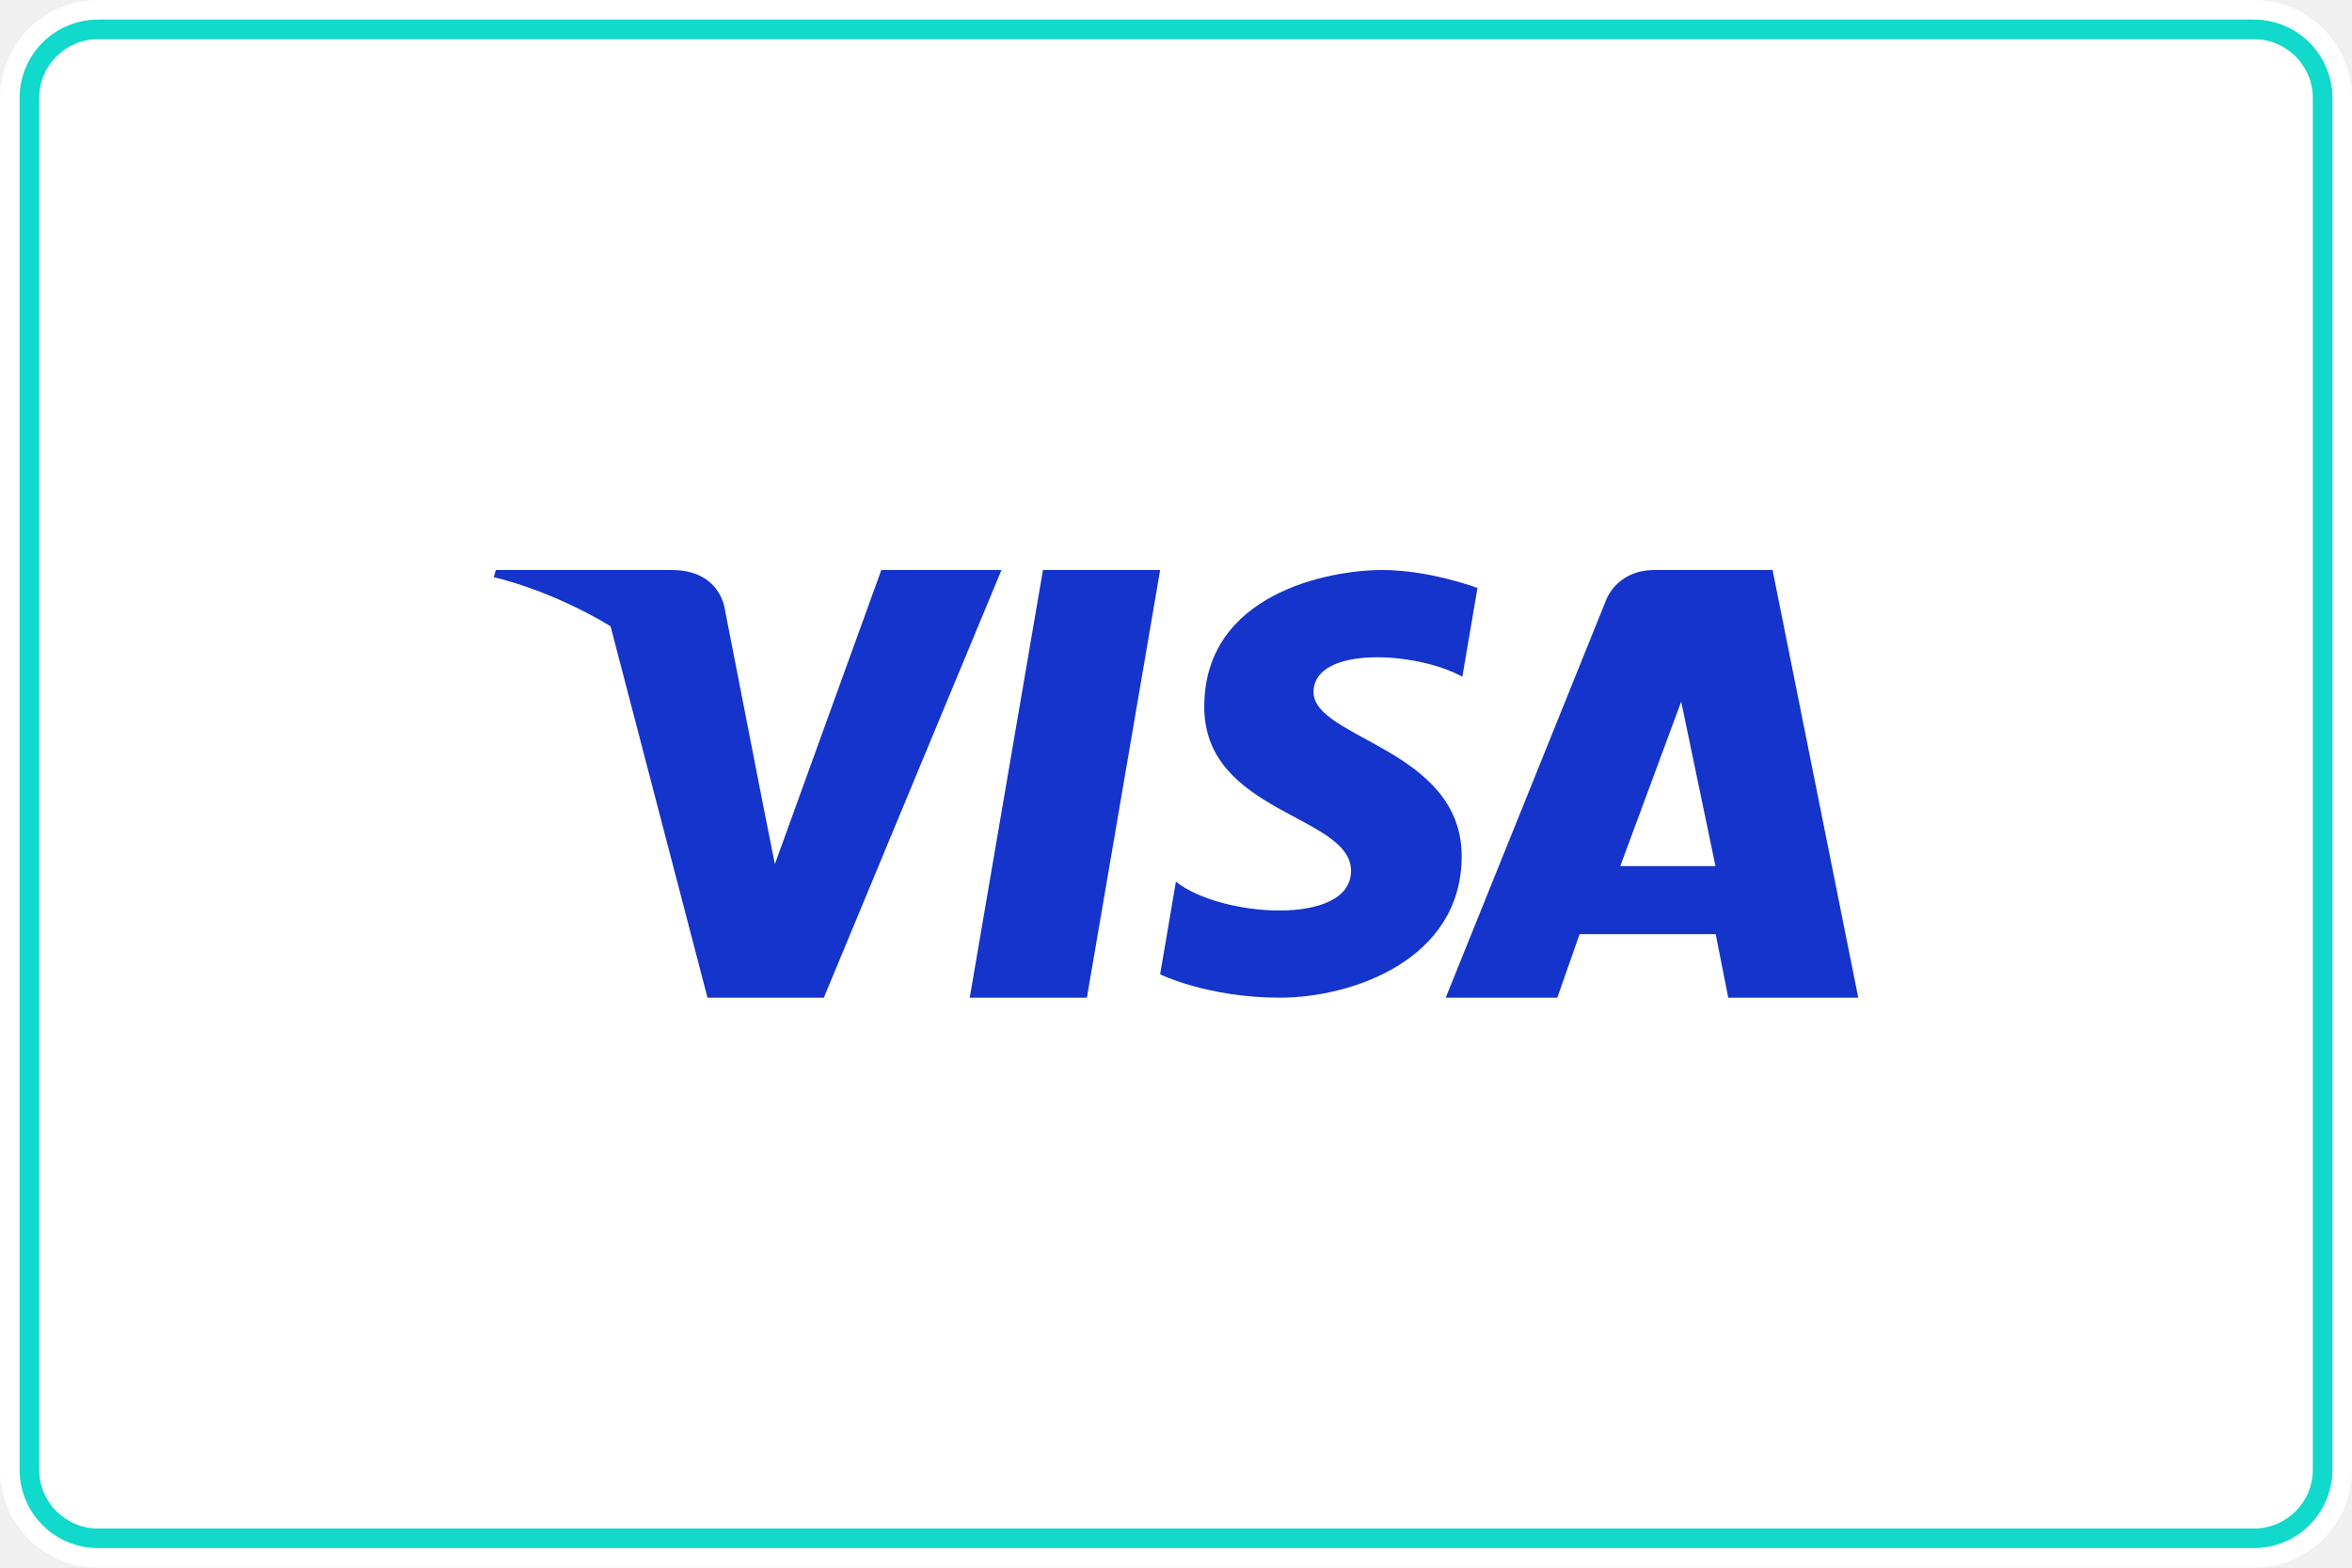
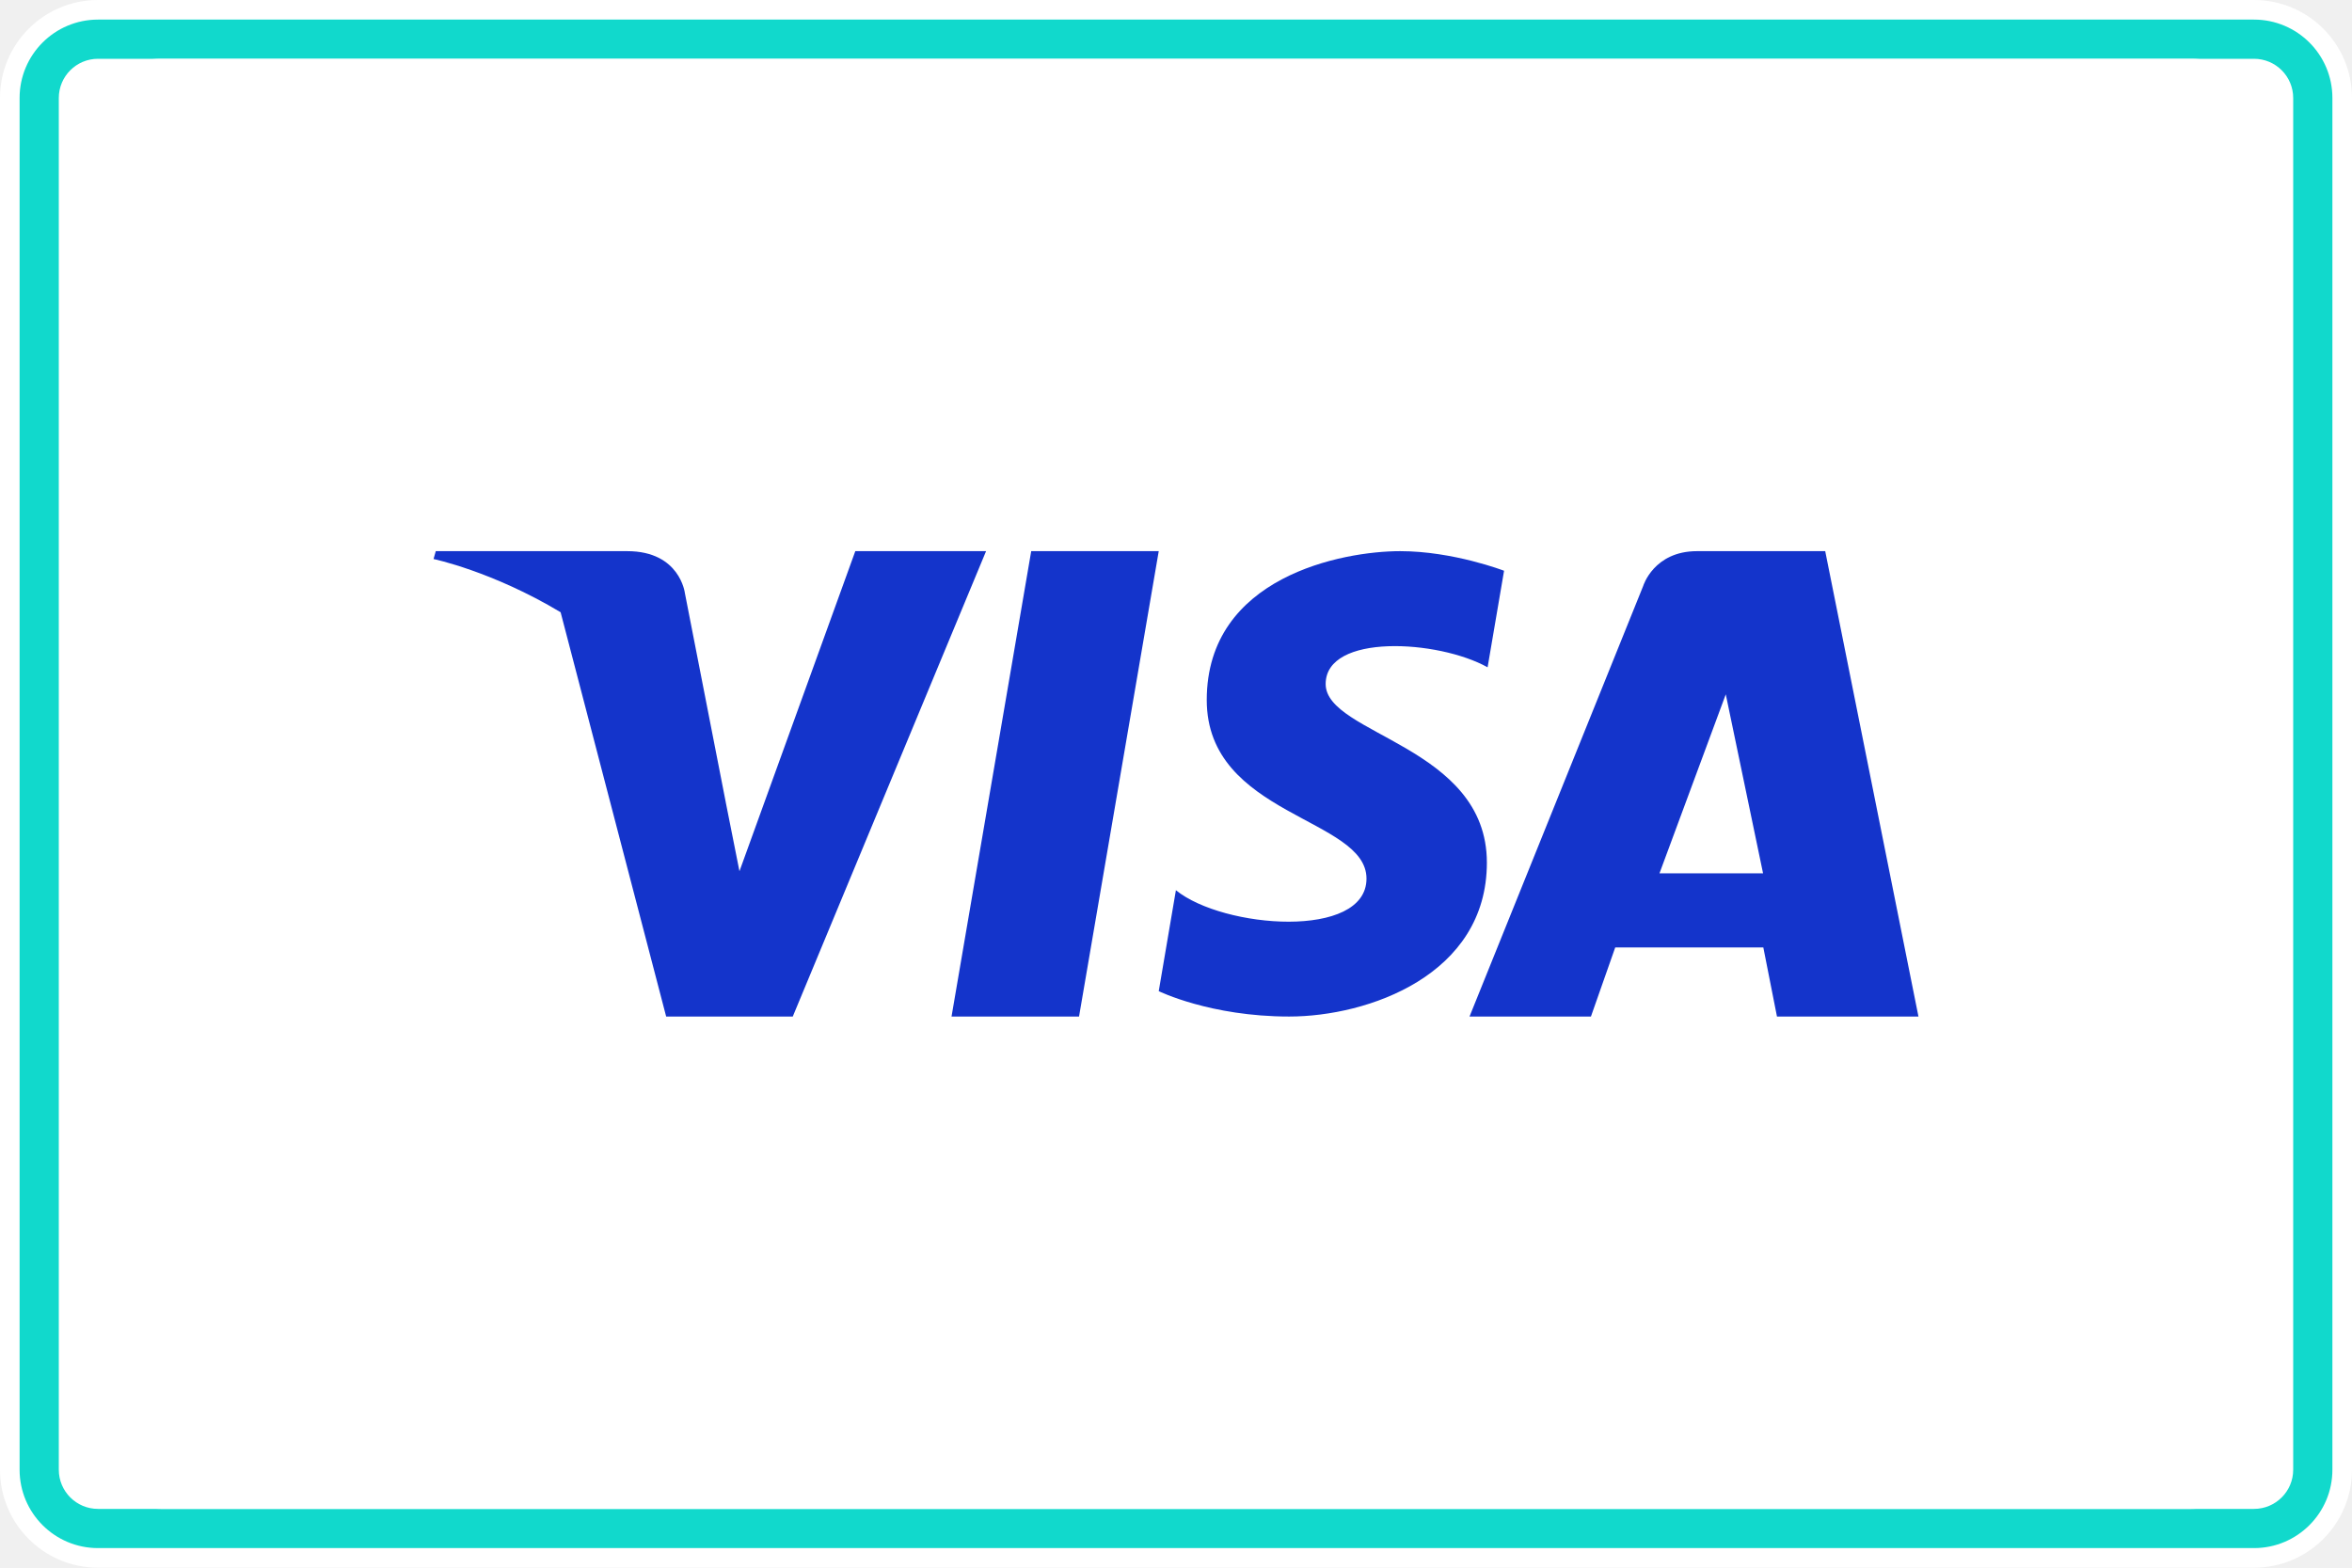
- <svg xmlns="http://www.w3.org/2000/svg" width="120" height="80" viewBox="0 0 120 80" fill="none">
+ <svg xmlns="http://www.w3.org/2000/svg" width="120" height="80" viewBox="0 0 120 80">
  <rect width="120" height="80" rx="5" fill="#FFFFFF" />
  <rect x="1" y="1" width="118" height="78" rx="4" fill="#11D9CC" />
-   <rect x="2" y="2" width="116" height="76" rx="3" fill="#FFFFFF" />
-   <svg x="6" y="6" width="108" height="68" viewBox="0 0 120 80" preserveAspectRatio="xMidYMid meet">
+   <rect x="3" y="3" width="114" height="74" rx="2" fill="white" />
+   <svg fill="none" x="3" y="3" width="114" height="74" viewBox="0 0 120 80" preserveAspectRatio="xMidYMid meet">
    <rect width="120" height="80" rx="4" fill="white" />
    <path fill-rule="evenodd" clip-rule="evenodd" d="M86.667 44.938L90.324 35.062L92.381 44.938H86.667ZM100.952 52.837L95.809 27.163H88.738C86.353 27.163 85.772 29.076 85.772 29.076L76.19 52.837H82.887L84.227 49.024H92.395L93.148 52.837H100.952Z" fill="#1434CB" />
    <path fill-rule="evenodd" clip-rule="evenodd" d="M77.187 33.571L78.095 28.244C78.095 28.244 75.29 27.163 72.365 27.163C69.203 27.163 61.696 28.564 61.696 35.374C61.696 41.782 70.507 41.862 70.507 45.227C70.507 48.591 62.603 47.99 59.995 45.868L59.048 51.436C59.048 51.436 61.892 52.837 66.24 52.837C70.587 52.837 77.147 50.554 77.147 44.346C77.147 37.896 68.255 37.296 68.255 34.492C68.255 31.688 74.46 32.048 77.187 33.571Z" fill="#1434CB" />
    <path fill-rule="evenodd" clip-rule="evenodd" d="M54.652 52.837H47.619L52.014 27.163H59.048L54.652 52.837Z" fill="#1434CB" />
    <path fill-rule="evenodd" clip-rule="evenodd" d="M42.311 27.163L35.922 44.821L35.166 41.019L35.167 41.02L32.911 29.475C32.911 29.475 32.639 27.163 29.732 27.163H19.171L19.048 27.597C19.048 27.597 22.278 28.267 26.057 30.533L31.879 52.837H38.862L49.524 27.163H42.311Z" fill="#1434CB" />
  </svg>
</svg>
